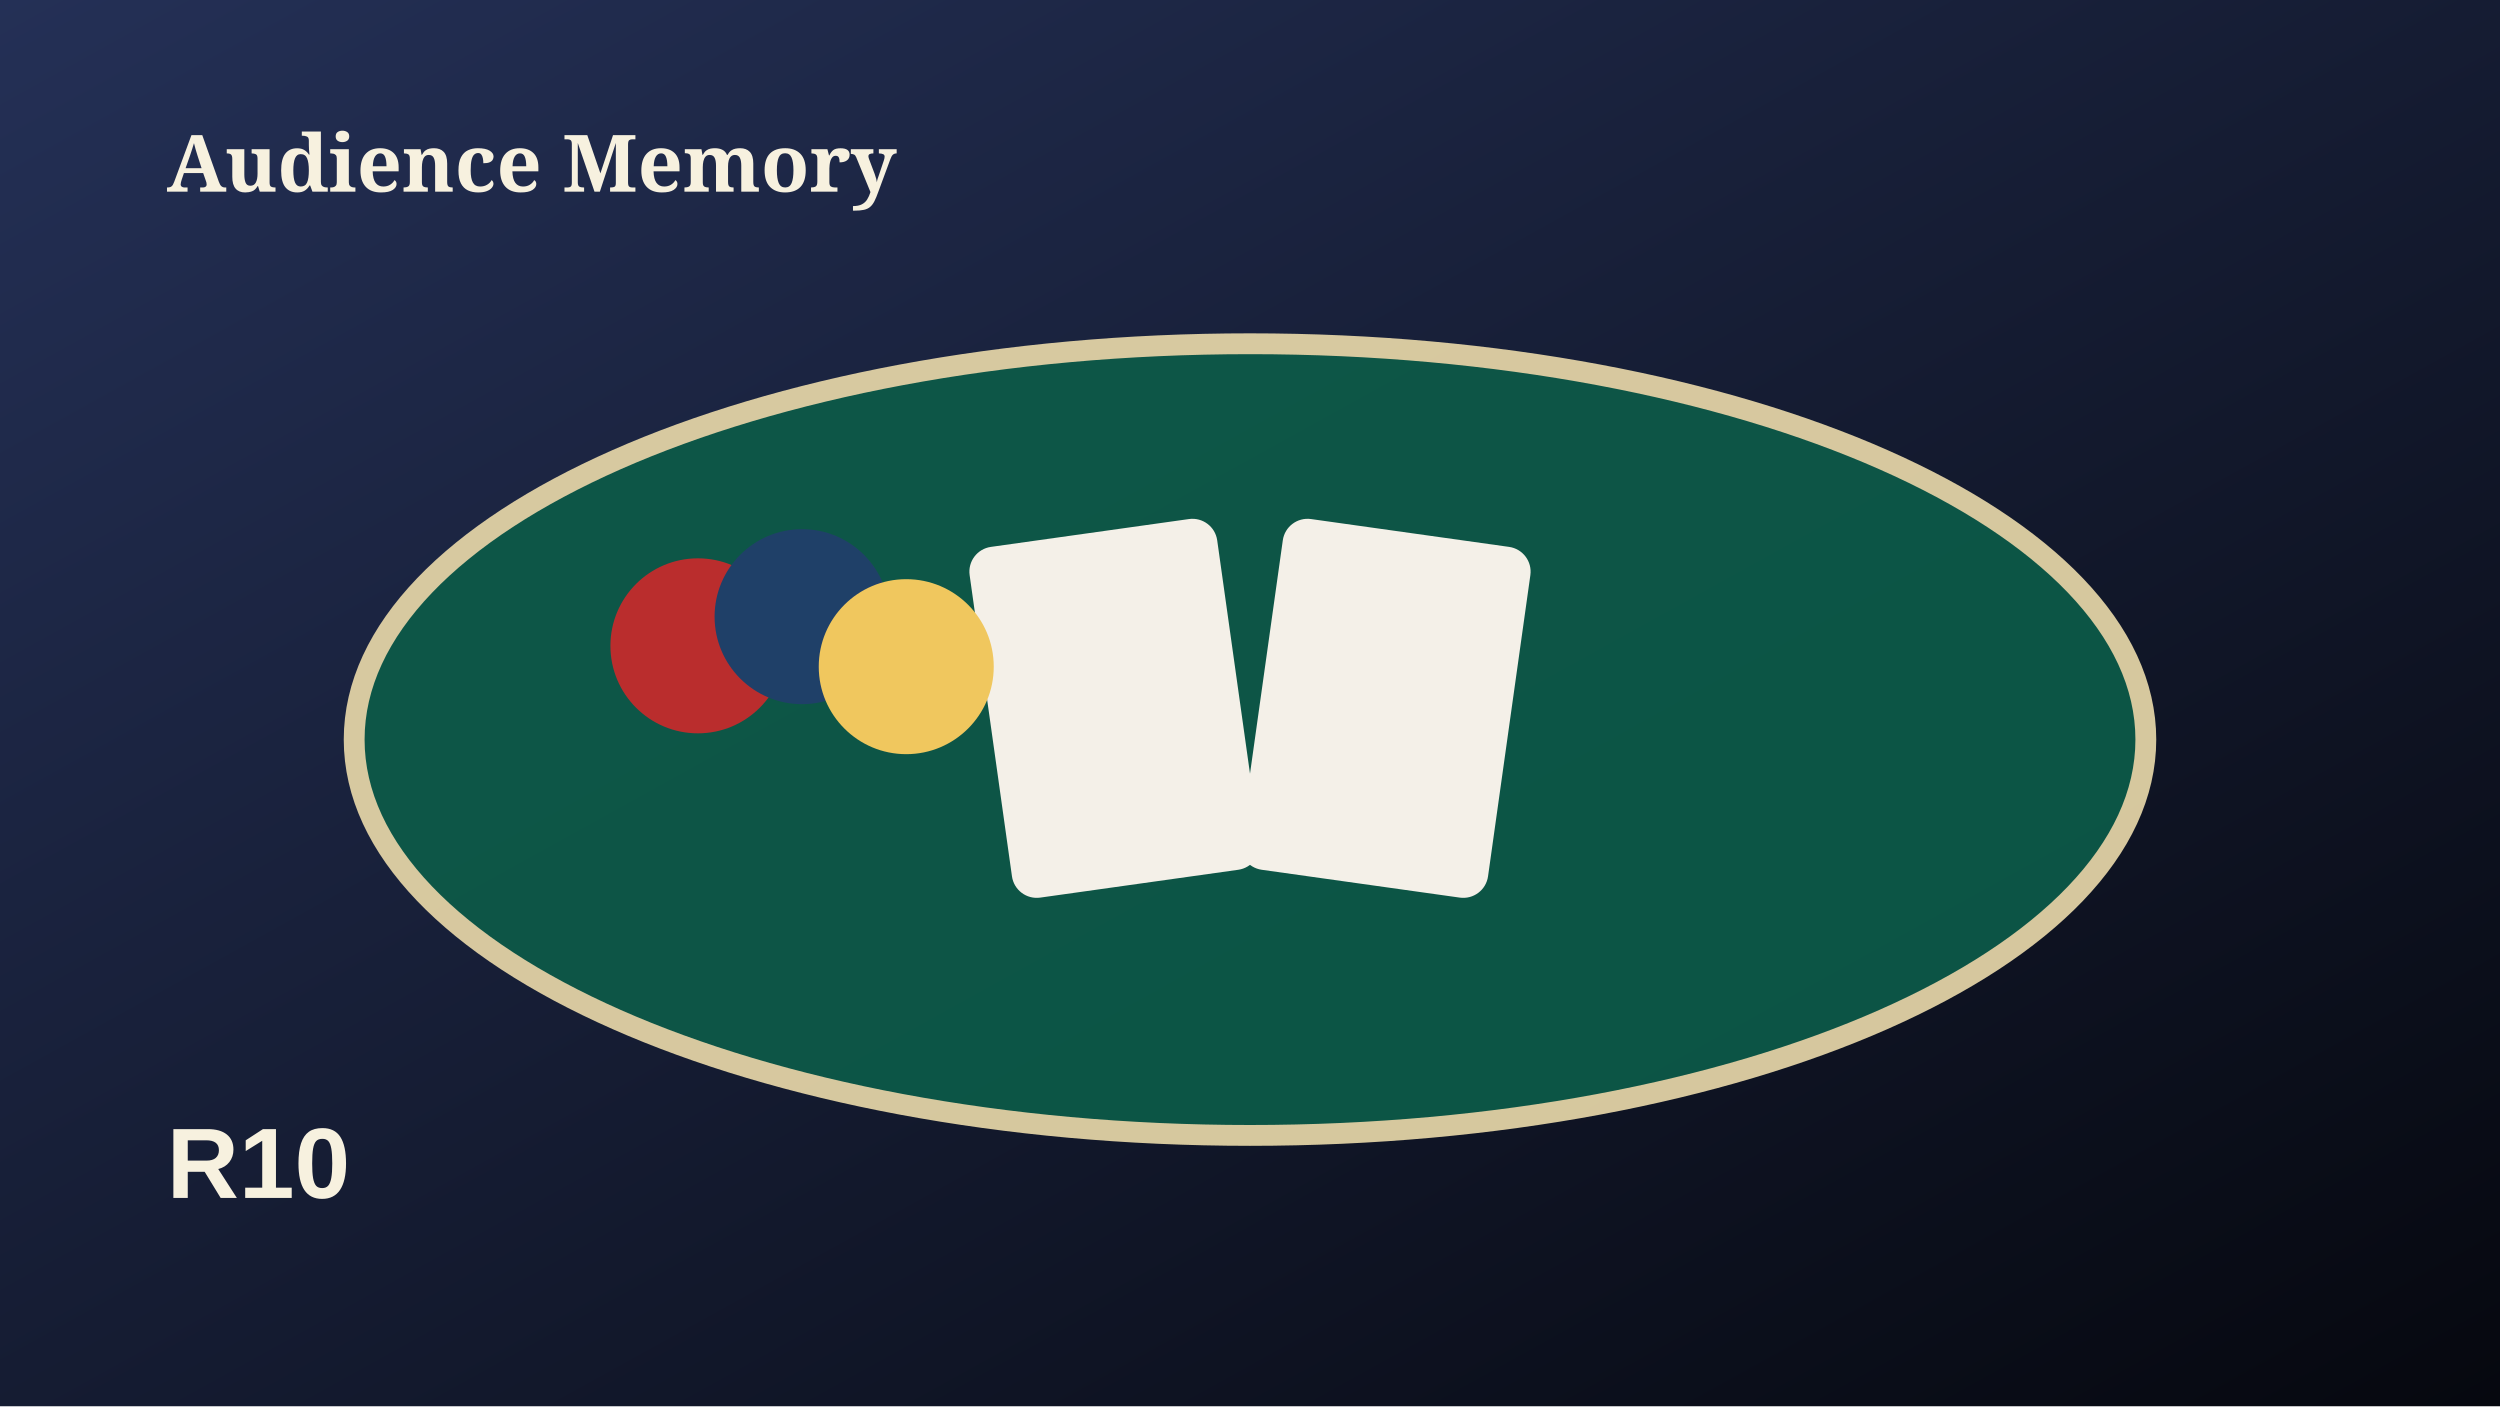
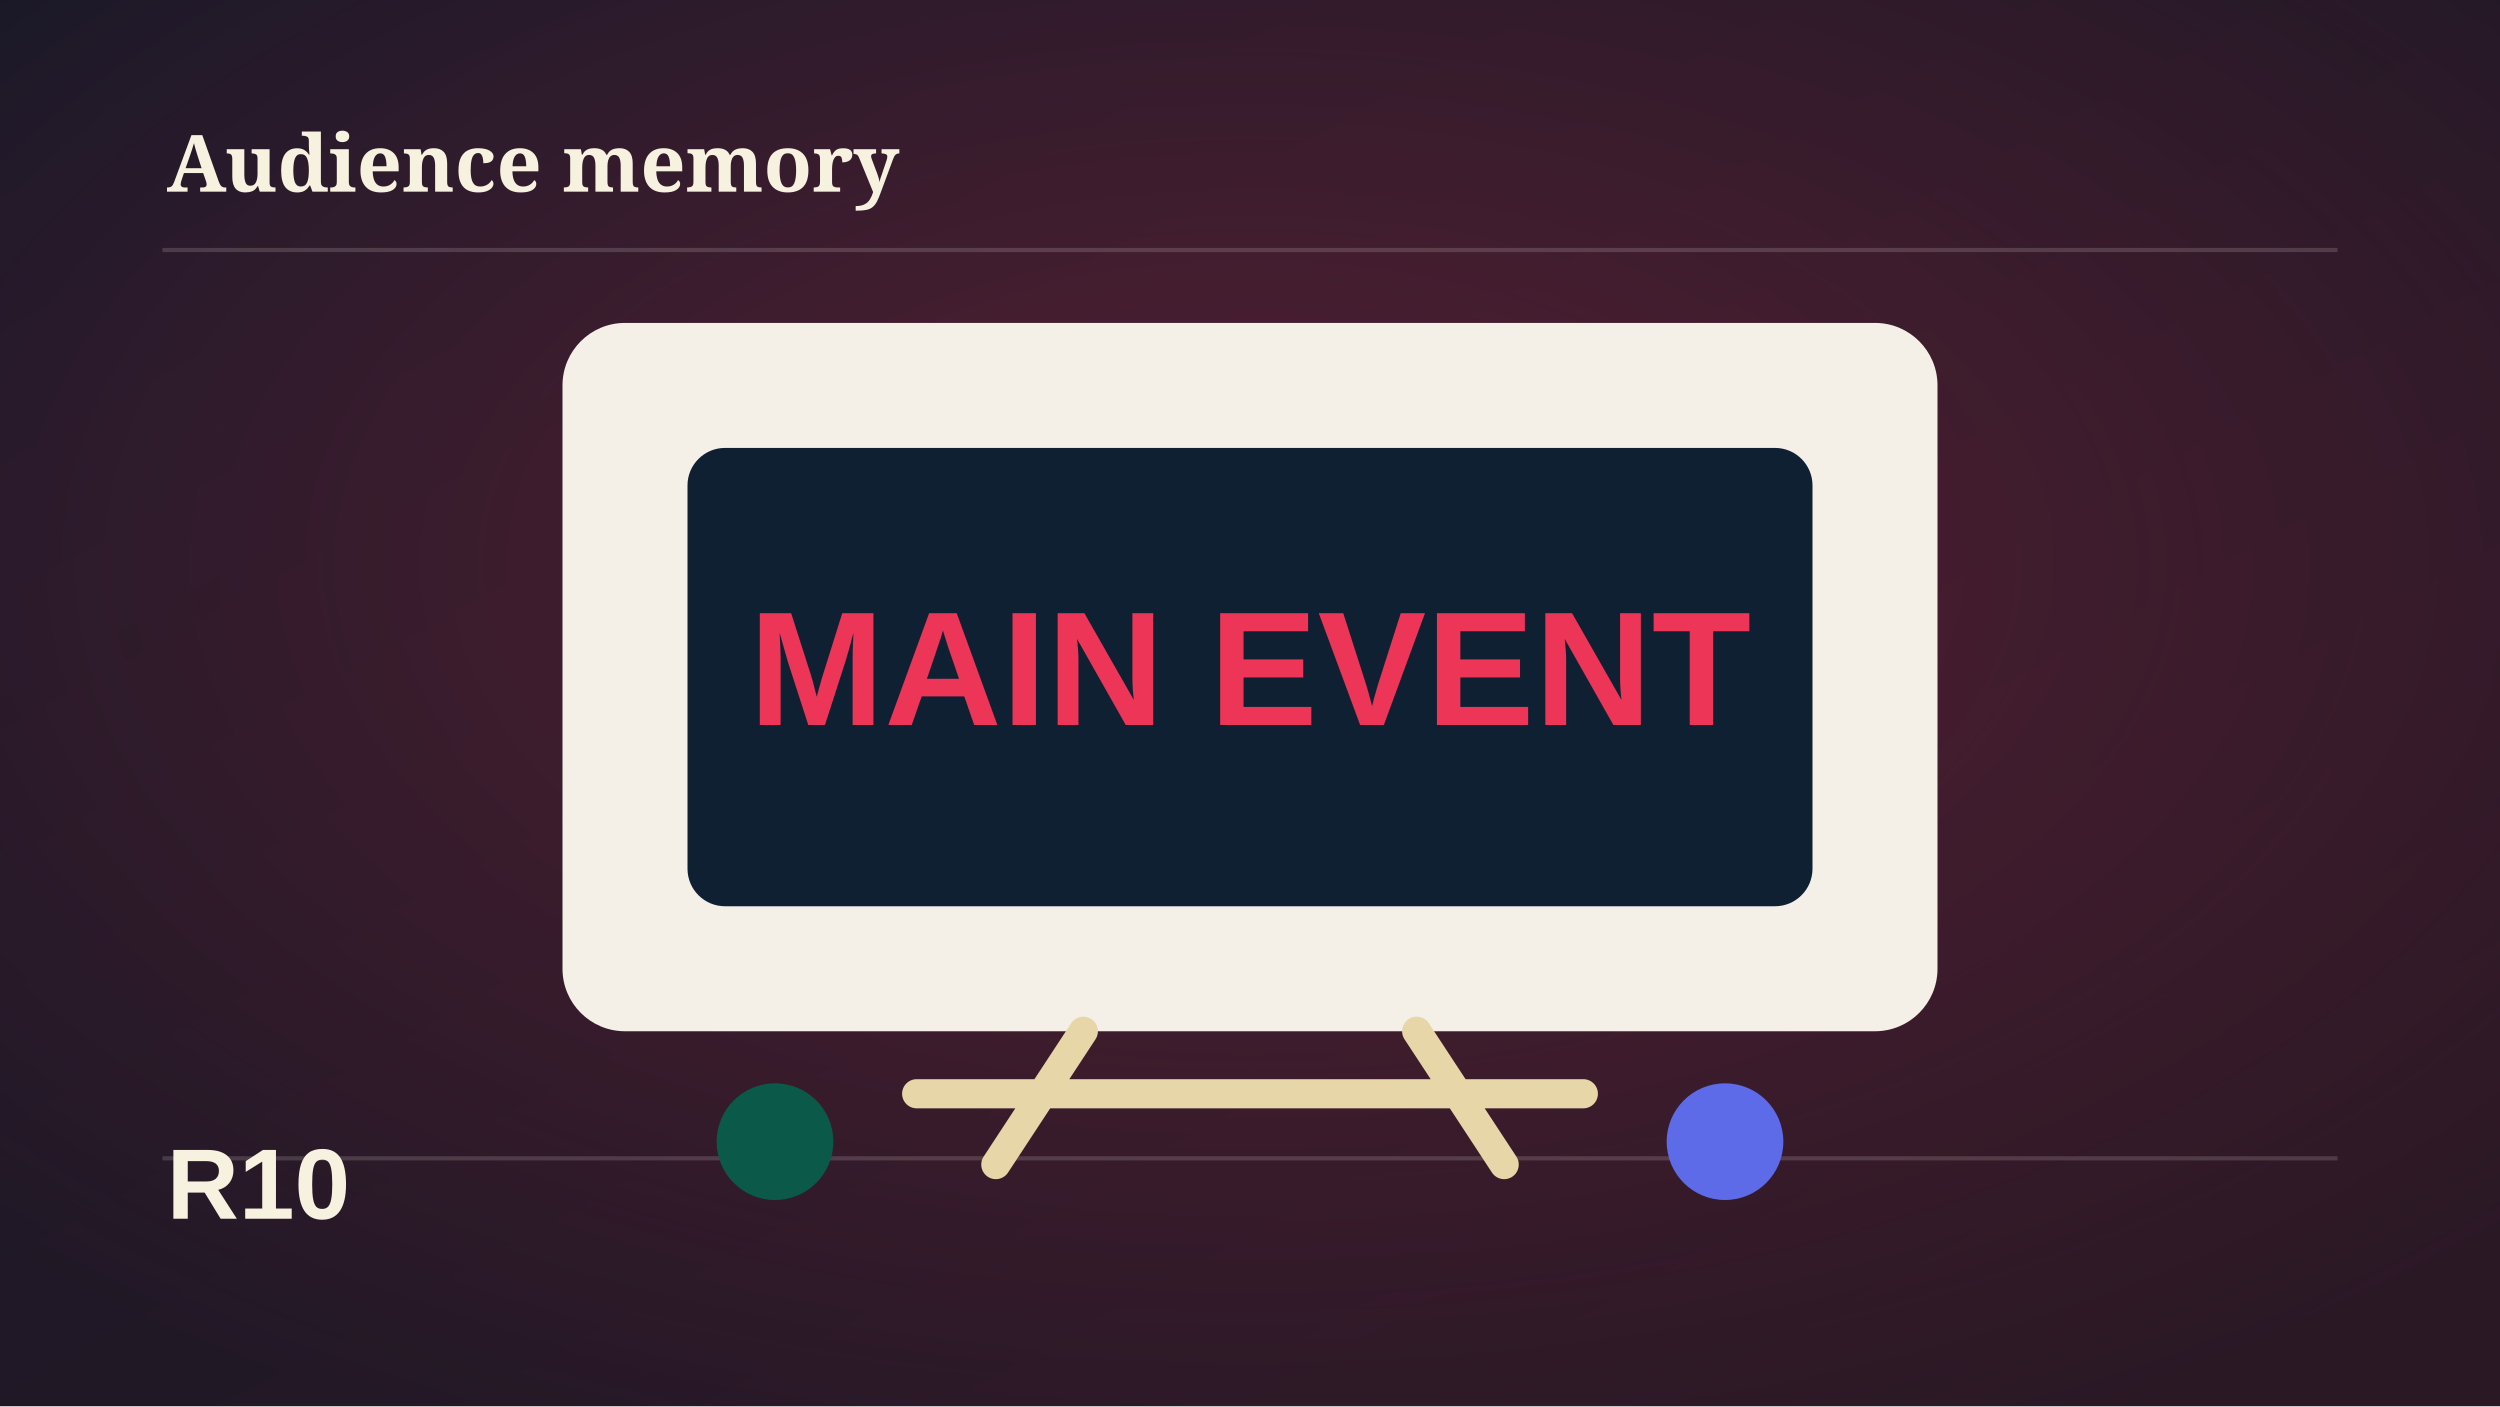
<svg xmlns="http://www.w3.org/2000/svg" width="1200" height="675" viewBox="0 0 1200 675" role="img" aria-labelledby="title desc">
  <defs>
-     <linearGradient id="g" x1="0" x2="1" y1="0" y2="1">
-       <stop offset="0" stop-color="#243056" />
-       <stop offset="1" stop-color="#06080f" />
+     <linearGradient id="bg" x1="0" x2="1" y1="0" y2="1">
+       <stop offset="0" stop-color="#161827" />
+       <stop offset="1" stop-color="#2b1825" />
    </linearGradient>
+     <radialGradient id="glow" cx="50%" cy="40%" r="70%">
+       <stop offset="0" stop-color="#ec3557" stop-opacity=".26" />
+       <stop offset="1" stop-color="#ec3557" stop-opacity="0" />
+     </radialGradient>
  </defs>
-   <rect width="1200" height="675" fill="url(#g)" />
-   <ellipse cx="600" cy="355" rx="430" ry="190" fill="#0c5a48" stroke="#e7d7a8" stroke-width="10" opacity=".92" />
-   <rect x="475" y="255" width="120" height="170" rx="12" fill="#f4f0e8" transform="rotate(-8 535 340)" />
-   <rect x="605" y="255" width="120" height="170" rx="12" fill="#f4f0e8" transform="rotate(8 665 340)" />
-   <circle cx="335" cy="310" r="42" fill="#ba2d2d" />
-   <circle cx="385" cy="296" r="42" fill="#1f4068" />
-   <circle cx="435" cy="320" r="42" fill="#f0c75e" />
-   <text x="80" y="92" fill="#f7f1df" font-family="Georgia, serif" font-size="38" font-weight="700">Audience Memory</text>
-   <text x="80" y="575" fill="#f7f1df" font-family="Arial, sans-serif" font-size="48" font-weight="700">R10</text>
+   <rect width="1200" height="675" fill="url(#bg)" />
+   <rect width="1200" height="675" fill="url(#glow)" />
+   <path d="M78 120h1044M78 556h1044" stroke="#f4f0e8" stroke-opacity=".16" stroke-width="2" />
+   <g aria-hidden="true">
+     <rect x="270" y="155" width="660" height="340" rx="30" fill="#f4f0e8" />
+     <rect x="330" y="215" width="540" height="220" rx="18" fill="#102033" />
+     <text x="600" y="348" text-anchor="middle" fill="#ec3557" font-family="Arial, sans-serif" font-size="78" font-weight="900">MAIN EVENT</text>
+     <path d="M440 525h320M520 495l-42 64M680 495l42 64" stroke="#e7d7a8" stroke-width="14" stroke-linecap="round" />
+     <circle cx="372" cy="548" r="28" fill="#0b5a49" />
+     <circle cx="828" cy="548" r="28" fill="#5d6be8" />
+   </g>
+   <text x="80" y="92" fill="#f7f1df" font-family="Georgia, serif" font-size="38" font-weight="700">Audience memory</text>
+   <text x="80" y="585" fill="#f7f1df" font-family="Arial, sans-serif" font-size="48" font-weight="900">R10</text>
</svg>
